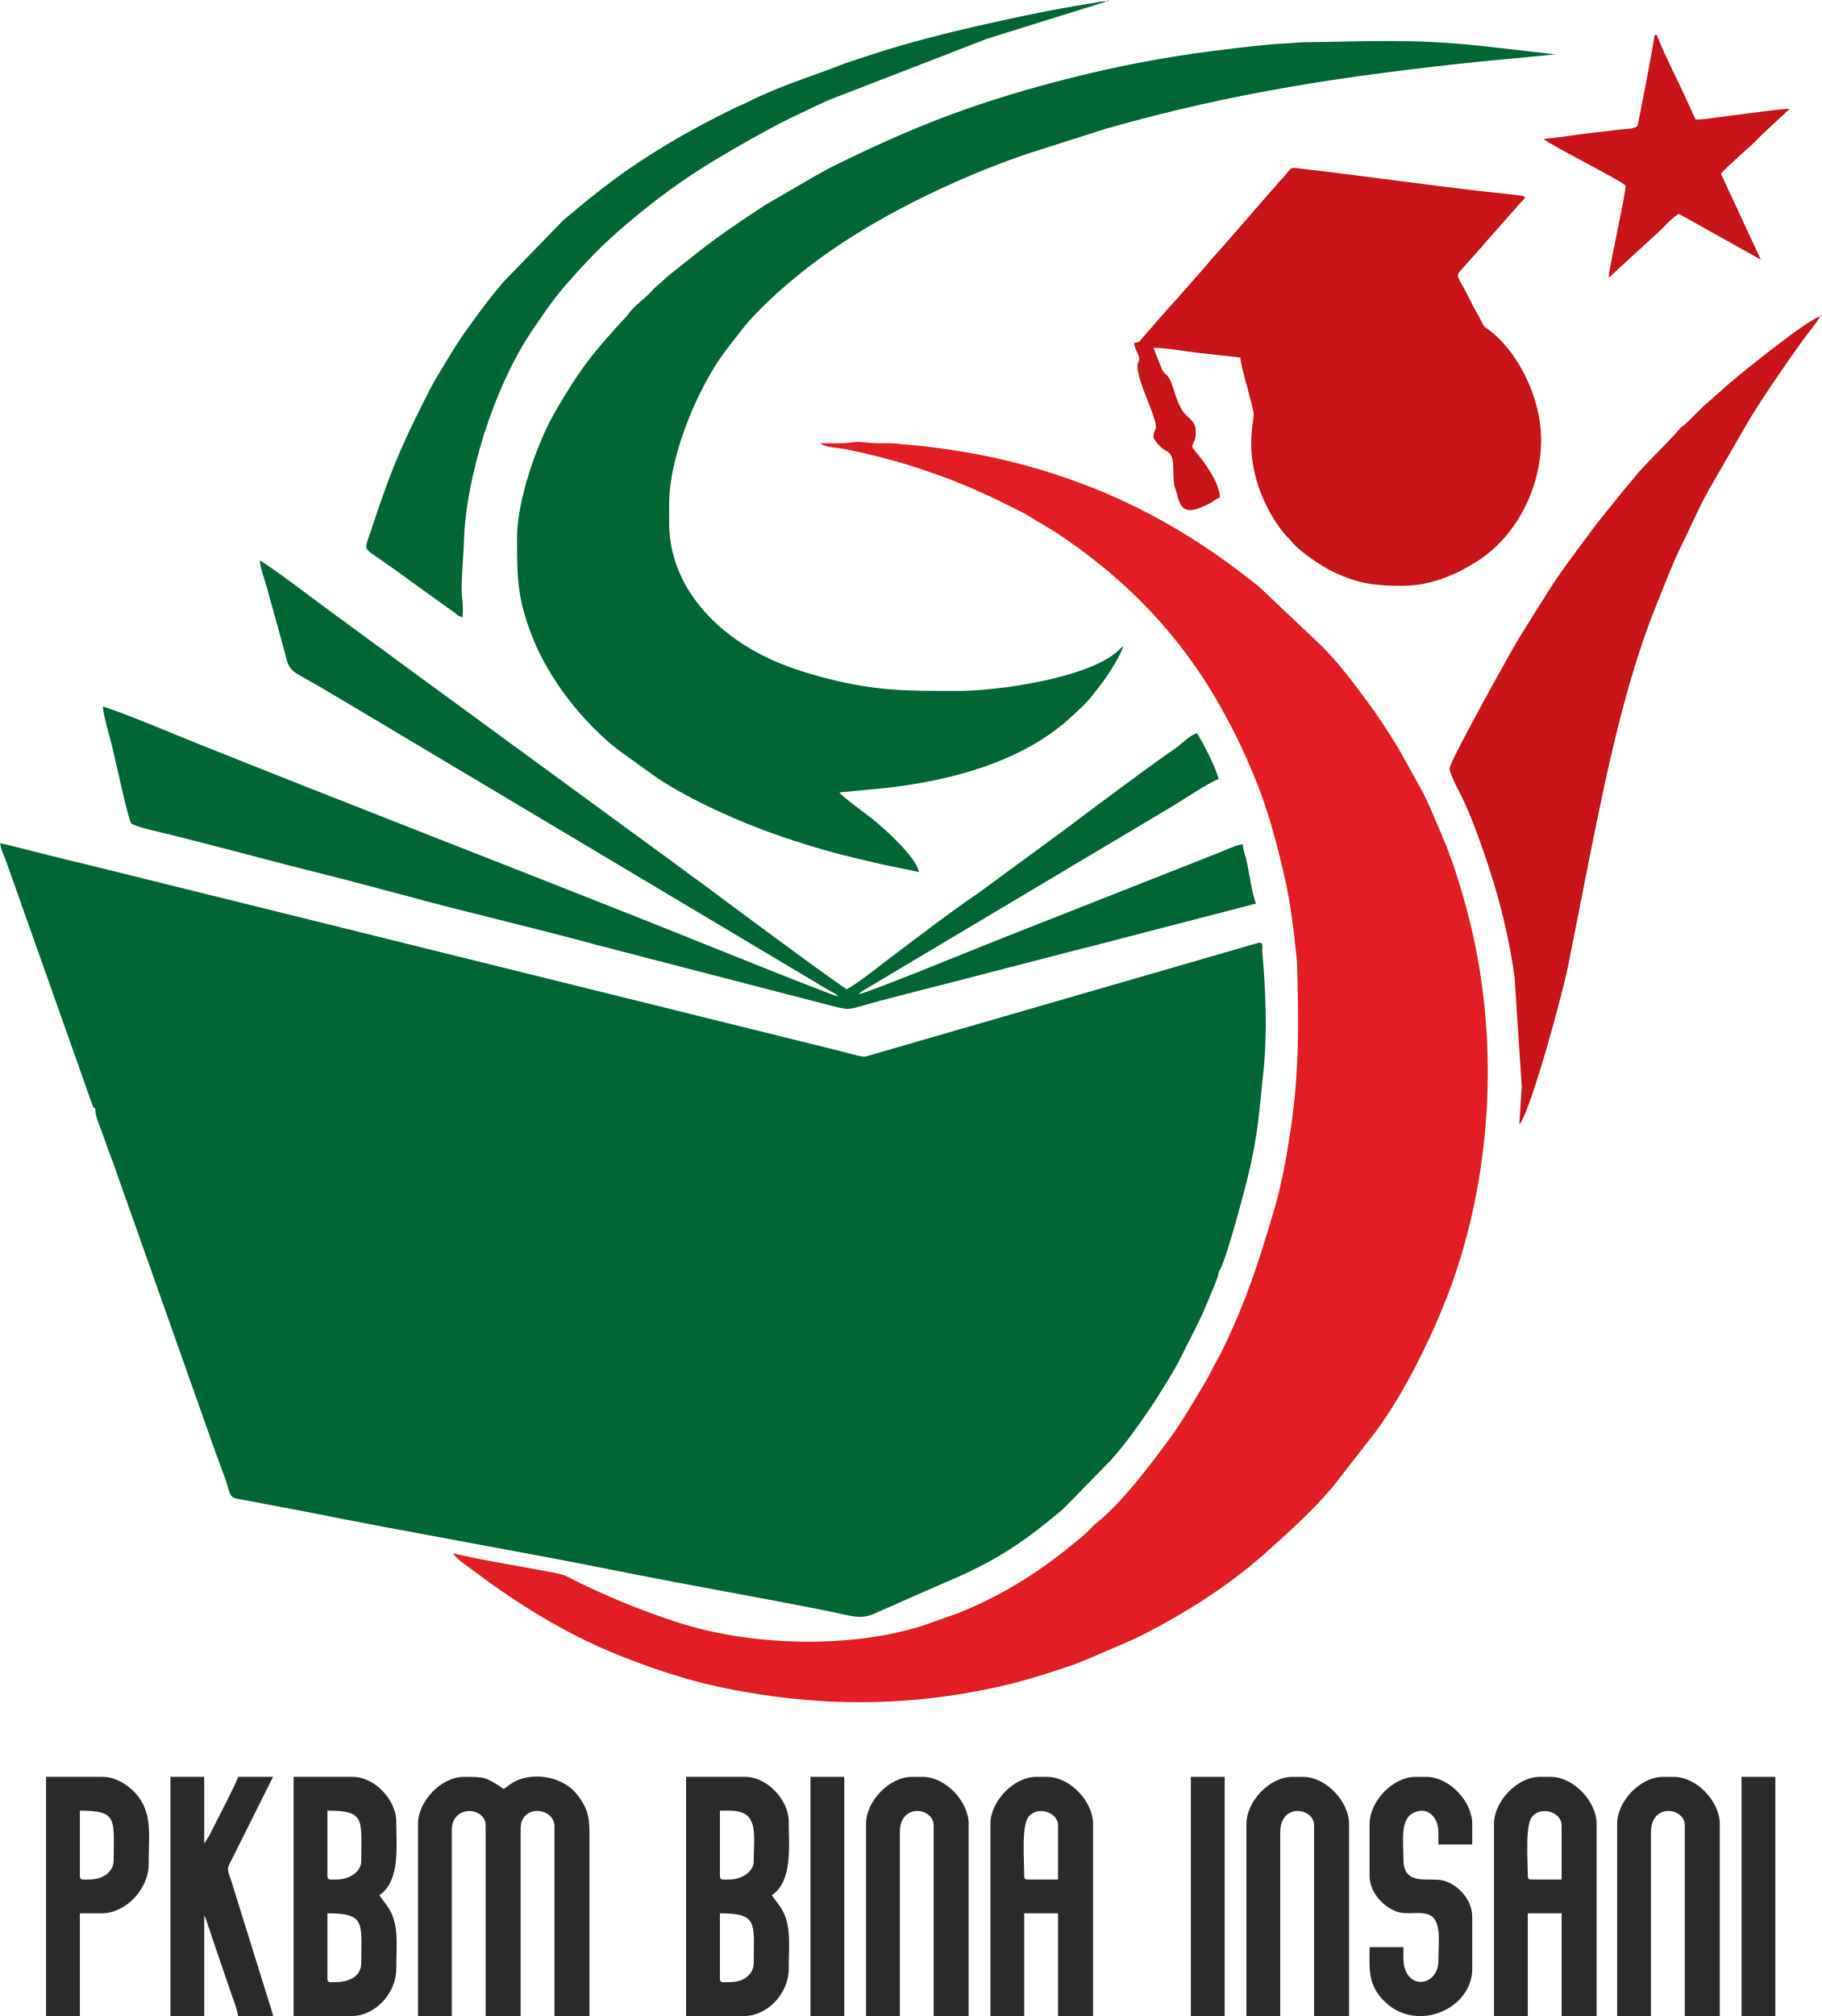
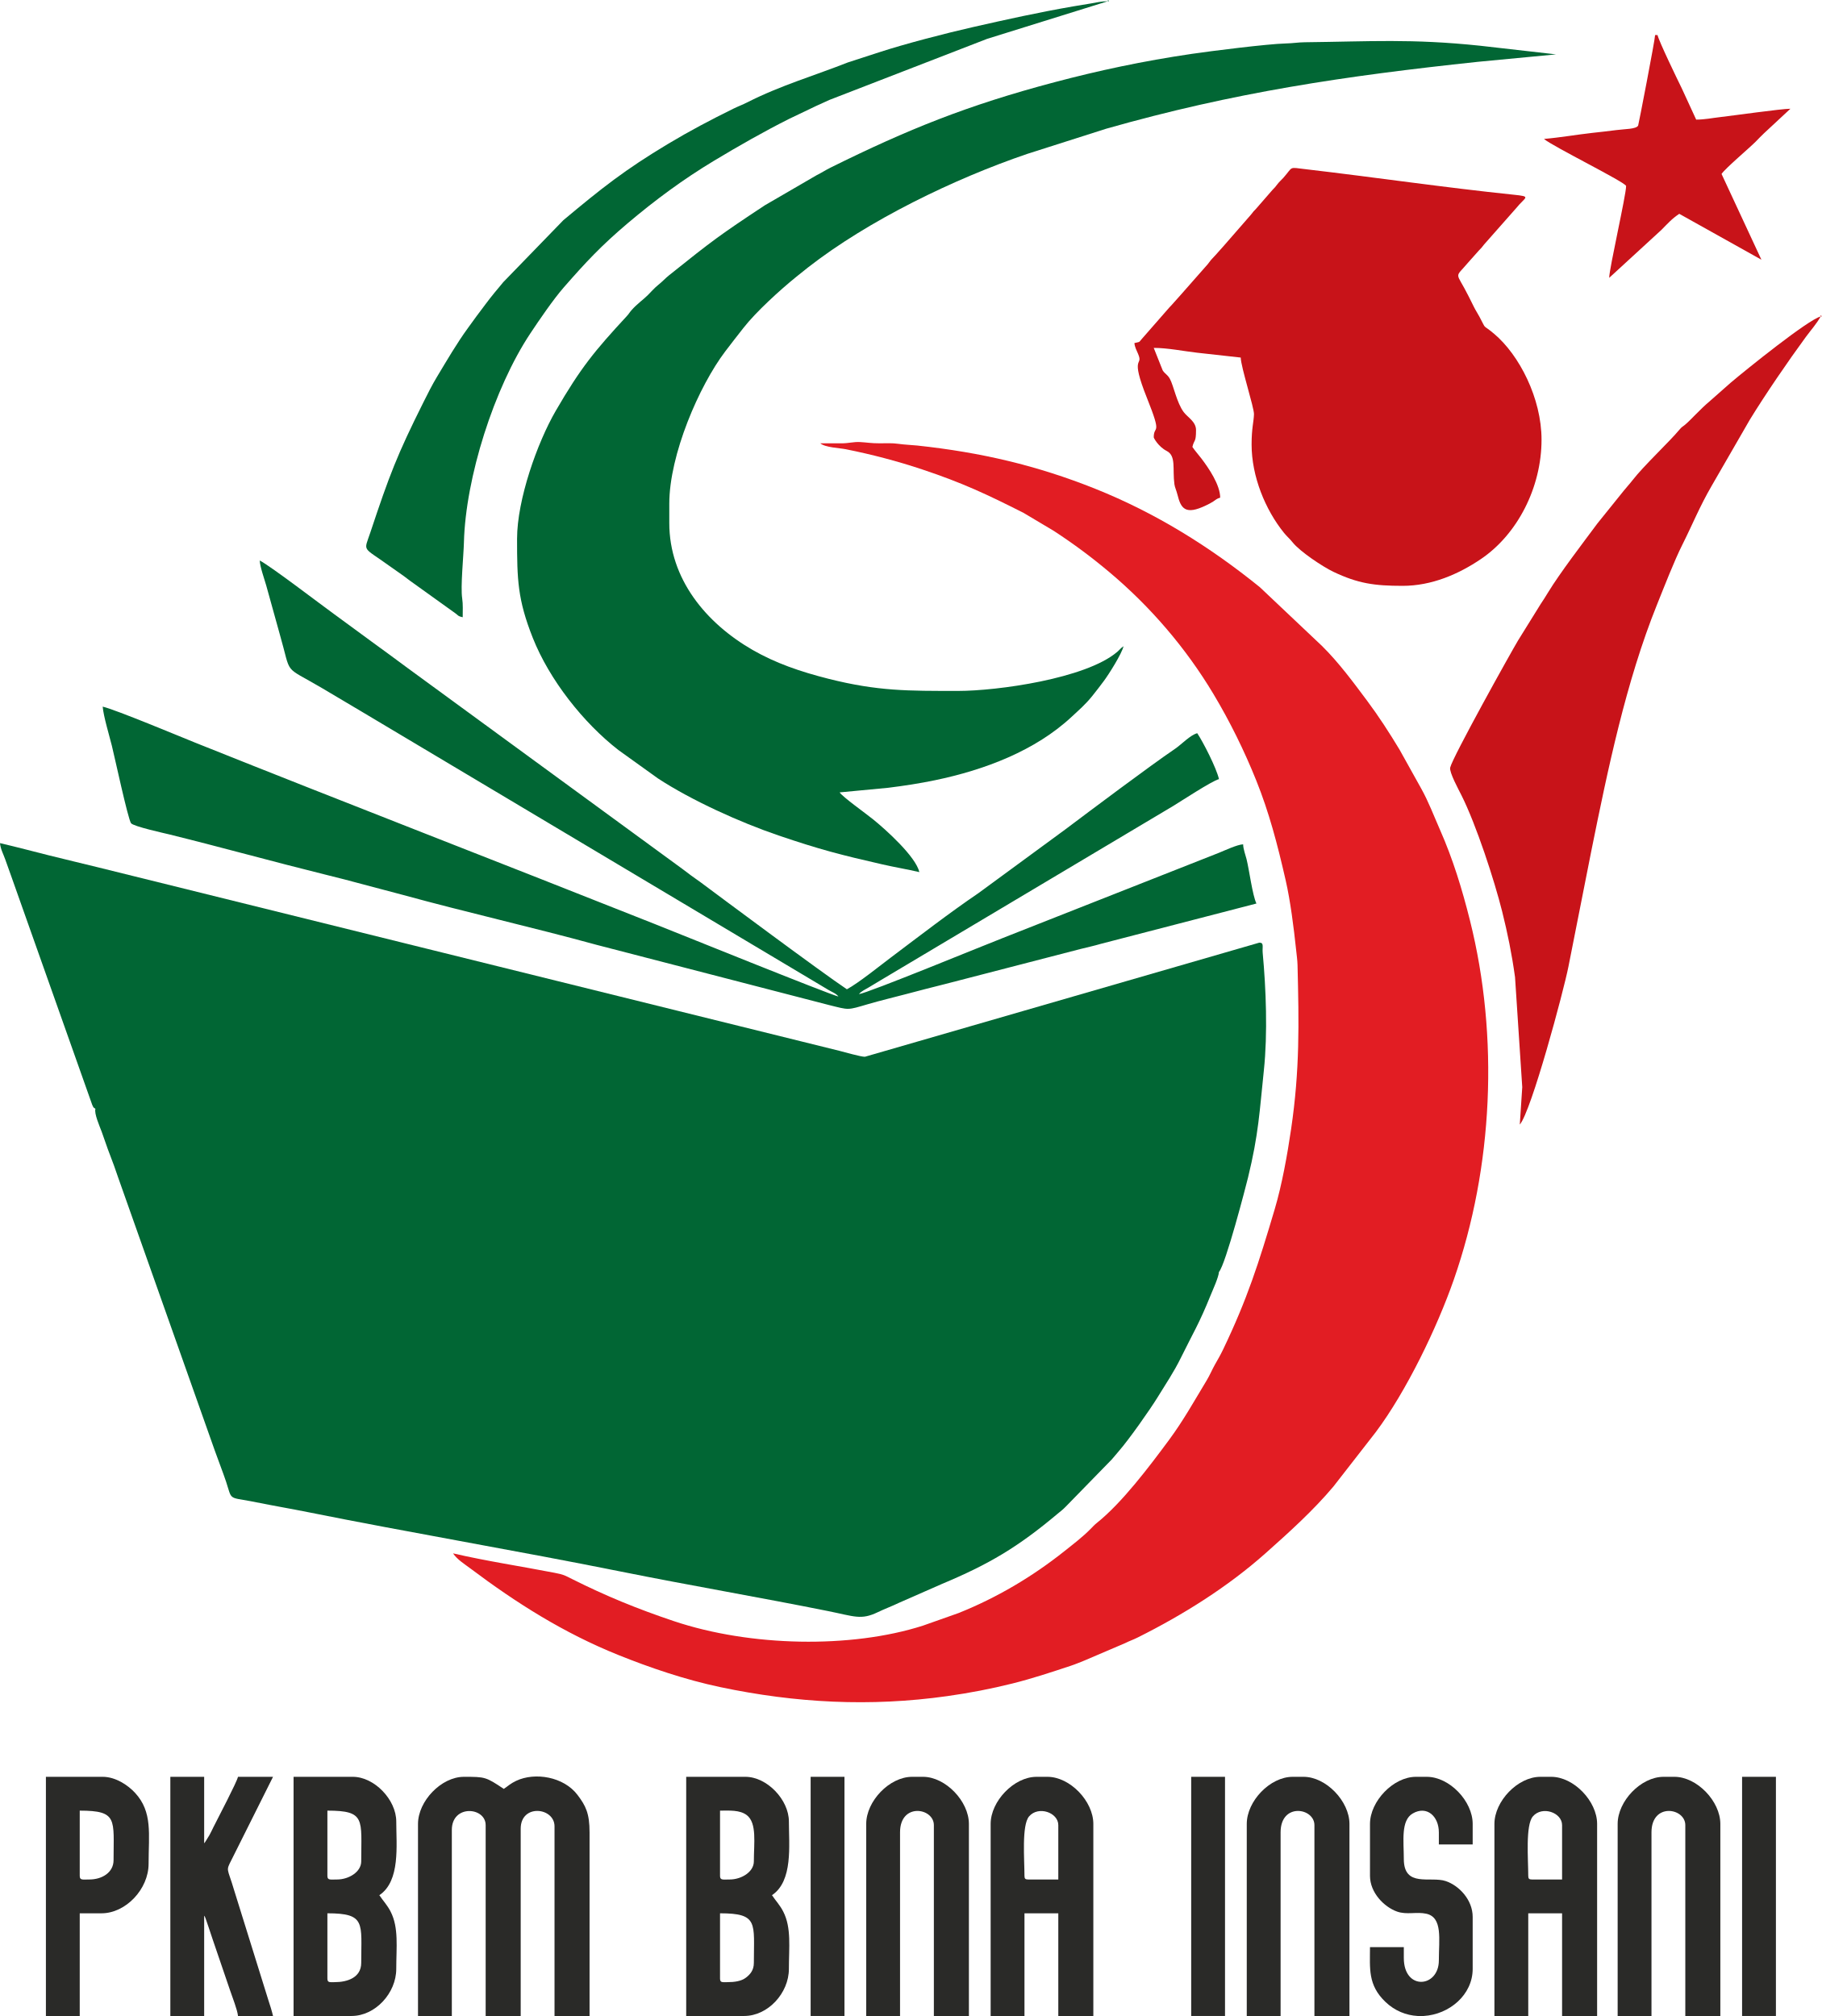
- <svg xmlns="http://www.w3.org/2000/svg" xml:space="preserve" width="2.956in" height="3.271in" version="1.1" style="shape-rendering:geometricPrecision; text-rendering:geometricPrecision; image-rendering:optimizeQuality; fill-rule:evenodd; clip-rule:evenodd" viewBox="0 0 1752.5 1939.6">
+ <svg xmlns="http://www.w3.org/2000/svg" xml:space="preserve" width="13.325in" height="14.748in" version="1.1" style="shape-rendering:geometricPrecision; text-rendering:geometricPrecision; image-rendering:optimizeQuality; fill-rule:evenodd; clip-rule:evenodd" viewBox="0 0 13319.55 14741.6">
  <defs>
    <style type="text/css">
   
    .fil5 {fill:#016535}
    .fil1 {fill:#016634}
    .fil3 {fill:#2A2A28}
    .fil4 {fill:#C5131A}
    .fil2 {fill:#C81319}
    .fil0 {fill:#E21D23}
   
  </style>
  </defs>
  <g id="Layer_x0020_1">
-     <path class="fil0" d="M789.09 426.5c4.67,4.06 18.65,4.51 24.52,5.69 25.12,5.02 49.74,11.5 73.53,19.44 38.8,12.94 62.69,24.19 97.59,41.87l29.13 17.36c19.23,12.59 36.01,25.07 53.34,39.63 39.44,33.14 73.61,72.99 100.09,117.23 15.84,26.45 29.61,54.4 41.17,83.18 12.35,30.74 20.25,60.78 28.3,96.05 4.54,19.85 7.75,45.23 10.02,66.68 0.56,5.33 1.28,10.32 1.39,14.88 1.37,56.46 2.22,100.57 -6.18,157.74 -3.63,24.71 -8.77,53.51 -15.8,77.18 -15.4,51.9 -26.33,86.34 -49.71,135.07 -2.71,5.64 -4.83,9.13 -7.75,14.33 -3.05,5.45 -4.81,10 -7.99,15.26 -11.7,19.36 -22.46,38.7 -35.98,56.99 -19.06,25.78 -45.4,60.79 -69.72,80.19 -2.37,1.89 -3.75,3.48 -5.93,5.69 -7.72,7.84 -16.5,14.49 -25.12,21.36 -30.83,24.56 -65.1,44.89 -101.93,59.61l-34.34 12.14c-69.25,22.15 -166.09,20.25 -239.41,-4.35 -35.32,-11.85 -65.59,-24.27 -97.85,-40.45 -7.49,-3.75 -8,-4.33 -17.14,-6.1 -31.8,-6.19 -65.91,-11.32 -97.53,-18.69 4.01,5.99 10.95,10.22 16.78,14.6 44.32,33.32 89.8,62.08 142.26,83.2 29.78,11.99 63.88,23.7 98.09,30.91 72.36,15.26 144.28,19.12 218.4,8.63 22.01,-3.11 42.15,-7.04 62.32,-12.06 19.4,-4.82 38.01,-11.04 56.17,-17.04 5.12,-1.7 8.46,-3.2 13.44,-5.15l39.07 -16.71c4.39,-2.2 7.64,-3.2 12.04,-5.4 43.77,-21.87 86.73,-48.74 123.26,-81.28 22.5,-20.04 45.6,-40.85 65.03,-63.96l40.69 -52.28c29.61,-39.48 59.12,-100.88 75.15,-146.83 37.79,-108.33 43.57,-233.43 15.59,-345.36 -7.62,-30.49 -16.52,-59.44 -28.85,-87.36 -5.75,-13.03 -11.13,-27.37 -18.19,-39.92l-20.78 -37.32c-9.74,-16.17 -20,-32.02 -31.04,-46.82 -13.57,-18.18 -27.39,-36.94 -43.55,-52.91l-59.73 -56.49c-48.34,-39.14 -100.54,-71.6 -158.55,-94.79 -55.84,-22.33 -109.79,-34.97 -171.13,-41.54 -4.66,-0.5 -12.67,-0.82 -18.12,-1.64 -5.72,-0.86 -12.12,-0.5 -18.1,-0.49 -8.03,0.02 -12.38,-0.88 -18.63,-1.21 -6.69,-0.35 -10.66,1.27 -18.54,1.22 -6.59,-0.04 -13.18,-0.02 -19.77,-0.02z" />
-     <path class="fil1" d="M1172.6 1223.73c6.5,-7.47 26,-82.82 27.91,-90.63 10.29,-42.15 11.08,-63.64 15.27,-103.27 3.77,-35.55 2.07,-78.7 -1.13,-113.12 -0.53,-5.66 1.51,-9.82 -3.21,-9.79l-379.42 109.8c-3.51,0.16 -19.9,-4.56 -24.32,-5.66l-712.62 -176.41c-16.05,-4.01 -32.03,-7.68 -47.65,-11.62 -16.05,-4.05 -31.58,-8.17 -47.41,-11.86 0.48,5.72 3.27,10.58 5.1,15.82 2.15,6.14 3.75,10.38 5.81,16.27l77.79 219.68c1.52,3.08 0.56,2.02 3.11,3.9 -1.44,4.31 4.18,17.1 5.98,21.91 2.57,6.86 5.18,15.25 7.97,22.25 2.63,6.58 5.3,14.27 7.71,21.34l93.25 263.53c2.64,7.31 5.53,15.2 8.12,22.1 8.6,22.94 3.51,22.52 19.08,25.08 4.98,0.82 8.88,1.57 12.76,2.35 16.89,3.4 33.35,6.2 49.78,9.49 98.48,19.77 201.82,37.23 300.81,57.13 65.82,13.23 134.55,25 199.11,37.97 25.84,5.2 31.83,8.91 48.13,1.06 6.91,-3.32 13.59,-5.73 20.14,-8.91l41.17 -18.1c45.55,-19.07 73.2,-35.43 111.43,-67.54 3.53,-2.97 4.75,-3.66 8.06,-7.05l44.18 -45.31c2.69,-3.02 4.27,-5.13 6.93,-8.18 9.69,-11.08 29.97,-39.89 37.42,-52.06 7.61,-12.43 15.42,-23.94 21.98,-37.29 11.93,-24.3 17.67,-32.89 28.84,-60.64 1.96,-4.86 7.5,-16.8 7.96,-22.26z" />
-     <path class="fil1" d="M497.4 518.31c0,39.11 0.47,58.41 15.09,95.31 16.01,40.42 48.73,81.9 82.52,108.07l37.88 27.2c32.39,21.21 79.08,42.32 115.95,54.88 39.64,13.49 60.09,18.76 99.97,27.86 12.11,2.76 23.88,4.7 35.57,7.43 -3.47,-14.88 -31.92,-40.57 -44.53,-50.77 -7.5,-6.07 -29.15,-21.41 -32.18,-25.93l46.7 -4.43c15.94,-1.98 30.32,-4.23 45.02,-7.27 47.66,-9.88 96.59,-28.39 131.69,-61.23 6.8,-6.36 12.91,-11.49 19.65,-19.86 3.99,-4.95 7.23,-9.24 11.13,-14.44 4.57,-6.11 17.21,-26.05 18.91,-33.38 -2.91,1.95 -3.45,3.19 -6.14,5.48 -30.17,25.74 -115.41,37.52 -153.07,37.52 -47.99,0 -77.06,0.28 -124.35,-11.62 -27.61,-6.95 -51.42,-15.25 -73.27,-27.83 -44.79,-25.79 -80.13,-68.3 -80.13,-122.08l0 -18.59c0,-47.15 28.77,-113.36 53.62,-146.26 6.07,-8.04 11.46,-14.87 17.75,-22.92 12.01,-15.36 35.03,-36.34 50.81,-49.13l10.97 -8.79c58.44,-45.62 141.04,-85.59 211.26,-109.49l75.77 -24.17c123.08,-35.03 229.31,-50.73 357.48,-64.38l75.34 -7.17 -73.03 -8.32c-66.08,-6.93 -105.81,-4.05 -168.74,-3.35 -6.55,0.07 -10.82,0.99 -18.58,1.18 -17.04,0.42 -71.65,7.3 -89.96,9.99 -47.16,6.93 -89.78,16.08 -131.97,27.24 -83.99,22.23 -141.38,45.46 -215.4,82.11 -5.33,2.64 -8.58,4.93 -13.55,7.37l-49.98 29.05c-43.38,28.69 -50.34,33.88 -91.98,67.23 -3.87,3.1 -6.18,5.88 -10.46,9.3 -3.49,2.79 -6.67,6.45 -9.98,9.78 -4.42,4.44 -10.34,8.44 -15.7,14.52 -2.18,2.48 -2.32,3.31 -4.64,5.82 -30.75,33.25 -44.12,49.41 -68.24,90.97 -17.77,30.62 -37.24,85.49 -37.24,123.13z" />
-     <path class="fil2" d="M1091.25 330.05c0.33,3.93 2.2,7.25 3.57,10.49 5.38,12.74 -8.58,-0.36 8.55,42.47 15.06,37.64 6.48,25.23 6.48,37.69 0,0.82 4.51,9.07 12.43,13.14 9.36,4.8 5.45,17.21 7.46,32.05 0.41,3.04 1.85,5.71 2.89,9.89 3.32,13.34 7.43,20.18 27.6,10.41 2.74,-1.33 4.42,-2.16 6.79,-3.68 2.79,-1.79 3.47,-2.84 6.75,-3.71 0,-12.31 -11.07,-28.46 -18.08,-37.7 -3.1,-4.08 -5.99,-7.15 -8.65,-11.11 1.77,-7.6 3.49,-3.83 3.49,-16.27 0,-8.07 -8.1,-12.24 -11.83,-17.23 -6.73,-8.98 -9.82,-25.74 -13.31,-32.01 -2.4,-4.31 -4.6,-4.54 -6.94,-8.17l-8.6 -21.62c13.55,0 28.75,3.18 41.84,4.65l41.84 4.65c0.21,9.24 12.94,48.27 12.75,54.54 -0.24,7.59 -2.29,13.19 -2.29,29.13 0,30.63 13.18,62.74 31.2,85.02 2.82,3.48 5.43,5.53 8.3,9.14 6.95,8.76 28.93,23.41 39.13,28.27 23.77,11.33 39.62,13.54 66.65,13.54 28.04,0 53.86,-11.26 75.33,-25.78 35.21,-23.81 58.32,-69 58.32,-114.84 0,-39.85 -21.44,-81.56 -45.67,-101.93 -12.21,-10.27 -6.64,-2.51 -13.98,-16.23 -2.02,-3.77 -3.56,-5.89 -5.44,-9.67 -1.71,-3.45 -3.14,-6.31 -5.03,-10.08 -12.55,-25.11 -14,-16.45 -0.43,-32.58l10.4 -11.68c2.55,-2.56 2.58,-2.67 4.86,-5.61l31.06 -35.18c8.65,-10.8 15.18,-10.91 -2.7,-12.76 -66.12,-6.84 -134.11,-16.85 -199.79,-24.51 -17.16,-2 -11.72,-2.92 -21.7,8.32 -2.2,2.47 -3.41,3.19 -5.6,6.02 -2.28,2.94 -2.31,3.04 -4.86,5.6l-15.68 18.03c-2.55,2.56 -2.58,2.67 -4.85,5.6l-26.52 30.42c-3.94,4.22 -6.49,7.5 -10.48,11.6 -2.52,2.59 -2.52,3.19 -4.69,5.77l-26.67 30.28c-3.94,4.21 -6.49,7.5 -10.48,11.6l-26.02 29.75c-3.51,3.85 -1.13,2.8 -7.37,4.25z" />
-     <path class="fil1" d="M807.69 958.76l0.35 0.35c-0.02,-0.02 -0.46,-0.23 -0.35,-0.35zm16.27 -1.16l-2.27 1.34 2.27 -1.34zm2.32 -1.16l-2.32 1.16 2.32 -1.16zm0 0c1.88,-2.57 6.34,-4.63 9.66,-6.6 4.07,-2.42 6.82,-4.12 10.89,-6.55l281.82 -167.92c6.83,-4.12 36.86,-23.89 43.94,-25.78 -2.54,-10.91 -15.24,-35.68 -20.92,-44.16 -6.79,1.81 -15.08,10.74 -21.15,14.88 -25.19,17.14 -82.96,60.55 -105.19,77.27l-83.78 61.48c-28.88,19.65 -56.46,41.03 -84.4,62.03 -10.08,7.58 -31.63,24.96 -42.5,30.71 -25.49,-17.07 -121.33,-88.48 -140.94,-103.11 -3.22,-2.4 -5.69,-3.94 -8.81,-6.29 -3.09,-2.33 -5.42,-4.11 -8.62,-6.49l-264.48 -193.4c-11.69,-8.78 -23.06,-16.92 -34.85,-25.58l-35.54 -26.06c-11.85,-8.52 -60.44,-45.74 -71.56,-51.62 0.13,5.66 4.5,18.03 6.22,23.99l13.13 47.3c11.7,40.51 2.22,28.96 40.41,51.4 13.51,7.94 25.32,14.99 38.65,22.94l439 261.77c3.7,2.23 5.75,3.43 9.45,5.66 3.56,2.15 7.62,3.49 9.8,6.47 -9.05,-2.11 -158.02,-62.34 -176.63,-69.74 -147.13,-58.47 -294.71,-115.49 -441.62,-174.31 -13.43,-5.37 -76.79,-31.9 -89.48,-34.86 0.78,9.35 6.38,27.87 8.83,37.66 2.48,9.9 15.52,70.6 18.45,74.52 2.34,3.14 33.19,9.87 36.87,10.78 50.48,12.49 99.5,26.14 149.69,38.58 12.08,2.99 24.51,6.13 36.95,9.54 11.78,3.23 25.89,6.75 37.67,9.98 62.12,17.04 124.56,31.1 186.63,48.13l223.37 57.86c20.04,4.96 17.44,5.14 37.6,-0.75 12.25,-3.58 24.81,-6.55 36.77,-9.72 12.71,-3.37 24.87,-6.51 37.89,-9.75l130.16 -33.7c6.95,-1.73 12.72,-2.96 19.47,-4.93l149.5 -38.76c-3.87,-8.06 -6.84,-31.97 -9.53,-42.77 -1.01,-4.04 -3.15,-9.42 -3.26,-14.18 -5.46,0.12 -18.22,6.13 -23.24,8.13l-207.53 81.84c-13.76,5.23 -131.01,53.48 -138.78,54.13z" />
-     <path class="fil2" d="M1751.34 304.48c-12.24,3.27 -70.94,50.53 -86.34,63.57l-19.75 17.44c-10.12,8.46 -18.75,18.55 -24.42,23.23 -2.35,1.94 -2.94,1.87 -4.98,4.32 -10.45,12.5 -34.55,34.93 -45.31,48.82 -3.14,4.05 -5.32,6.24 -8.46,10.13l-25.4 31.55c-13.85,18.67 -35.99,47.53 -47.49,66.4 -2.73,4.49 -4.44,7.2 -7.23,11.36l-21.81 35.14c-6.3,10.47 -62.92,112.07 -65.15,122.06 -1.01,4.51 8.26,21.47 10.81,26.56 14.32,28.61 31.62,81.59 39.19,111.89 5.19,20.77 9.27,40.67 12.38,63.16l6.94 105.86 -2.36 35.99c11.13,-12.8 42.17,-128.52 46.79,-151.94l22.07 -111.58c15.79,-78.1 33.29,-162.64 63.13,-236.7 6.88,-17.08 16.55,-42.11 24.53,-57.98 9.55,-18.98 16.32,-36.14 28.21,-56.62l36.57 -63.37c14.61,-23.85 37.09,-56.74 53.95,-79.7 4.5,-6.13 10.71,-13.11 14.12,-19.58z" />
-     <path class="fil1" d="M1065.68 1.16c-6.21,0 -11.28,1.3 -16.43,2.16 -6.15,1.02 -10.63,1.71 -16.95,2.8 -33.91,5.9 -62.79,12.3 -96.31,19.9 -26.27,5.95 -65.31,16.08 -90.68,24.37l-29.82 9.69c-30.99,12.27 -64.66,22.11 -96.51,38.3 -4.85,2.46 -9.06,3.97 -13.57,6.19 -21.9,10.79 -41.99,21.39 -62.67,33.78 -41.56,24.9 -63.84,42.56 -100.83,73.49l-57.78 59.59c-2.88,3.69 -5.45,6.47 -8.44,10.16 -3.24,4 -5.68,7.09 -8.66,11.09l-8.47 11.29c-3.03,4.2 -5.27,7.25 -8.31,11.44 -10.95,15.04 -20.07,30.84 -29.78,46.92 -4.93,8.16 -8.92,16.22 -13.32,25.03 -25.13,50.26 -32.5,69.61 -50.81,124.67 -6.48,19.48 -8.22,13.26 18.38,32.5 4.27,3.09 7.26,5.18 11.59,8.16 4.33,2.99 7.12,5.47 11.38,8.37l40.6 29.13c3.16,2.38 2.18,2.55 6.82,3.63 0,-5.99 0.38,-12.38 -0.49,-18.1 -1.73,-11.41 1.33,-40.82 1.66,-53.94 1.59,-62.22 29,-148.53 63.9,-201.08 8.48,-12.77 22.02,-32.66 32.29,-44.41 20.98,-24 35.96,-40.07 61.5,-61.68 26.31,-22.25 53.16,-42.11 82.92,-60.03 22.84,-13.76 48.57,-28.44 72.38,-40.34l25.95 -12.41c4.66,-2.24 8.15,-3.56 12.78,-5.81l151.63 -58.72 116.06 -36.17z" />
-     <path class="fil3" d="M402.1 1754.83l0 184.78 32.54 0 0 -178.97c0,-24.79 32.54,-22.18 32.54,-4.65l0 183.62 33.7 0 0 -180.13c0,-24.28 32.54,-20.67 32.54,-2.32l0 182.46 33.7 0 0 -176.64c0,-18.39 -3.68,-25.57 -11.6,-36.05 -13.21,-17.49 -40.84,-22.09 -58.94,-13.57 -5.58,2.63 -7.62,4.86 -11.98,7.78 -17.31,-11.59 -17.96,-11.62 -38.35,-11.62 -21.81,0 -44.16,23.42 -44.16,45.32z" />
-     <path class="fil2" d="M1485.21 133.64c8.13,7.07 79.02,41.97 79.02,45.32 0,8.78 -16.27,79.54 -16.27,88.32l50.28 -46.18c6.2,-6.23 9.83,-10.53 17.12,-15.42l79.03 44.16 -38.35 -82.51c3.67,-5.49 26.88,-25.06 32.84,-31.08 2.89,-2.92 5.14,-5.41 8.11,-8.15l25.29 -23.52c-8.53,0 -54.97,6.6 -67.5,8.04 -7.82,0.89 -15.02,2.42 -23.15,2.42l-13.93 -30.23c-4.44,-9.01 -21.83,-44.99 -23.26,-51.12l-2.32 0c0,4.15 -15.97,86.52 -16.31,87.12 -2.02,3.5 -12.48,3.18 -21.23,4.34 -8.1,1.07 -15.22,1.82 -22.89,2.68 -15.19,1.7 -31.44,4.56 -46.48,5.81z" />
-     <path class="fil3" d="M321.91 1907.07c-4.71,0 -6.97,0.64 -6.97,-3.49l0 -62.75c37.19,0 32.54,9.34 32.54,47.65 0,14.19 -13.23,18.59 -25.56,18.59zm16.36 32.54l-55.87 0 0 -230.1 56.95 0c20.81,0 41.84,22.1 41.84,43 0,22.88 4.1,57.25 -16.27,70.89 3.69,5.51 7.58,9.4 10.88,15.85 7.93,15.53 5.4,34.22 5.4,55.04 0,23.31 -20.14,45.26 -42.91,45.32zm-14.04 -131.32c-6.58,0 -9.3,0.91 -9.3,-3.49l0 -62.76c37.01,0 32.54,8.31 32.54,48.81 0,10.2 -12,17.43 -23.24,17.43z" />
-     <path class="fil3" d="M699.61 1907.07c-4.71,0 -6.97,0.64 -6.97,-3.49l0 -62.75c37.19,0 32.54,9.34 32.54,47.65 0,7.06 -3.44,11.09 -7.73,14.34 -4.37,3.31 -10.79,4.25 -17.83,4.25zm16.36 32.54l-55.87 0 0 -230.1 56.94 0c20.81,0 41.84,22.1 41.84,43 0,22.88 4.1,57.25 -16.27,70.89 3.69,5.51 7.58,9.4 10.87,15.85 7.93,15.53 5.4,34.22 5.4,55.04 0,23.31 -20.14,45.26 -42.91,45.32zm-14.04 -131.32c-6.58,0 -9.3,0.91 -9.3,-3.49l0 -62.76c8.7,0 19.05,-0.88 25.81,4.4 9.83,7.68 6.73,26.92 6.73,44.41 0,10.2 -12,17.43 -23.24,17.43z" />
-     <path class="fil3" d="M985.49 1804.8c0,-15.74 -2.79,-48.73 4.41,-57.18 8.9,-10.46 28.13,-3.81 28.13,8.38l0 52.29 -29.05 0c-2.68,0 -3.49,-0.81 -3.49,-3.49zm66.24 134.81l-33.7 0 0 -98.78 -32.54 0 0 98.78 -32.54 0 0 -184.78c0,-21.8 22.37,-45.32 44.16,-45.32l10.46 0c21.79,0 44.16,23.53 44.16,45.32l0 184.78z" />
-     <path class="fil3" d="M1470.11 1804.8c0,-15.74 -2.79,-48.73 4.41,-57.18 8.9,-10.46 28.13,-3.81 28.13,8.38l0 52.29 -29.05 0c-2.68,0 -3.49,-0.81 -3.49,-3.49zm66.24 134.81l-33.7 0 0 -98.78 -32.54 0 0 98.78 -32.54 0 0 -184.78c0,-21.8 22.37,-45.32 44.16,-45.32l10.46 0c21.79,0 44.16,23.53 44.16,45.32l0 184.78z" />
-     <path class="fil3" d="M833.25 1754.83l0 184.78 32.54 0 0 -176.64c0,-28.97 32.54,-23.69 32.54,-6.97l0 183.62 33.7 0 0 -184.78c0,-21.79 -22.46,-45.32 -44.16,-45.32l-10.46 0c-21.81,0 -44.16,23.42 -44.16,45.32z" />
-     <path class="fil3" d="M1199.33 1754.83l0 184.78 32.54 0 0 -176.64c0,-28.97 32.54,-23.69 32.54,-6.97l0 183.62 33.7 0 0 -184.78c0,-21.79 -22.47,-45.32 -44.16,-45.32l-10.46 0c-21.81,0 -44.16,23.42 -44.16,45.32z" />
-     <path class="fil3" d="M1556.1 1754.83l0 184.78 32.54 0 0 -176.64c0,-28.97 32.54,-23.69 32.54,-6.97l0 183.62 33.7 0 0 -184.78c0,-21.79 -22.46,-45.32 -44.16,-45.32l-10.46 0c-21.81,0 -44.16,23.42 -44.16,45.32z" />
-     <path class="fil3" d="M196.4 1939.6l0 -96.46c0.84,1.21 0.07,-0.35 1.24,2.25l2.97 8.65c1.54,4.64 2.61,7.79 4.07,12.2l16.56 48.52c2.06,6.17 7.22,19.17 7.7,24.84l33.7 0c-1.1,-4.7 -3.05,-10.99 -4.5,-15.26l-33.11 -106.35c-6.26,-21.25 -8.03,-17.42 -2.3,-28.7l39.91 -79.8 -33.7 0c-1.28,5.49 -18.82,38.78 -23.63,48.42 -1.46,2.93 -2.32,4.9 -3.89,7.74l-3.55 5.75c-1.58,2.3 -0.32,0.68 -1.48,2.01l0 -63.92 -32.54 0 0 230.1 32.54 0z" />
-     <path class="fil3" d="M1317.86 1754.83l0 49.97c0,16.19 13.65,29.98 26.06,34.37 9.34,3.3 18.8,-0.01 28.14,2.07 15.92,3.55 12.04,24.55 12.04,44.91 0,26.33 -33.7,29.41 -33.7,-2.32l0 -10.46 -32.54 0c0,20.59 -2.19,36.34 14.78,52.63 9.12,8.76 20.05,12.97 30.96,13.61l6.02 0c24.41,-1.46 47.02,-20.19 47.02,-45.32l0 -49.97c0,-16.51 -13.12,-30.18 -25.93,-34.5 -14.66,-4.93 -40.31,6.68 -40.31,-21.29 0,-17.12 -3.04,-37.01 8.55,-43.74 13.61,-7.92 25.15,2.71 25.15,18.18l0 11.62 32.54 0 0 -19.75c0,-22.02 -22.4,-45.32 -44.16,-45.32l-10.46 0c-21.69,0 -44.16,23.53 -44.16,45.32z" />
-     <path class="fil3" d="M86 1808.28c-6.58,0 -9.3,0.91 -9.3,-3.49l0 -62.76c36.81,0 32.54,8.27 32.54,47.65 0,11.87 -11.06,18.59 -23.24,18.59zm-9.3 131.32l-32.54 0 0 -230.1 54.62 0c12.79,0 24.72,8.46 31.1,15.38 17.09,18.52 13.06,39.65 13.06,68.29 0,24.27 -21.87,47.65 -45.32,47.65l-20.92 0 0 98.78z" />
-     <polygon class="fil3" points="1708.34,1939.6 1708.34,1709.5 1675.8,1709.5 1675.8,1939.6 " />
-     <polygon class="fil3" points="812.34,1939.6 812.34,1709.5 779.8,1709.5 779.8,1939.6 " />
-     <polygon class="fil3" points="1178.41,1939.6 1178.41,1709.5 1145.87,1709.5 1145.87,1939.6 " />
-     <polygon class="fil4" points="1751.34,304.48 1752.5,304.48 1751.53,303.12 " />
-     <polygon class="fil5" points="1065.68,1.16 1066.84,1.16 1066.01,0 1065.85,0 " />
+     <g id="_844269648">
+       <path class="fil0" d="M5997.33 3241.56c35.51,30.87 141.73,34.31 186.4,43.24 190.89,38.18 378.05,87.43 558.86,147.74 294.92,98.38 476.49,183.86 741.69,318.23l221.38 131.92c146.17,95.67 273.67,190.54 405.38,301.22 299.74,251.86 559.44,554.78 760.7,891 120.36,201.05 225.01,413.45 312.88,632.2 93.86,233.64 153.87,461.93 215.1,729.98 34.45,150.87 58.9,343.76 76.14,506.82 4.29,40.54 9.71,78.42 10.56,113.09 10.44,429.13 16.9,764.37 -46.96,1198.91 -27.59,187.8 -66.65,406.68 -120.04,586.57 -117.08,394.47 -200.09,656.24 -377.8,1026.58 -20.57,42.89 -36.73,69.37 -58.88,108.93 -23.19,41.44 -36.56,76.04 -60.69,115.97 -88.92,147.15 -170.68,294.16 -273.46,433.14 -144.86,195.91 -345.09,462.02 -529.92,609.48 -17.98,14.34 -28.47,26.45 -45.05,43.27 -58.71,59.59 -125.39,110.11 -190.96,162.34 -234.31,186.69 -494.76,341.16 -774.65,453.08l-261.02 92.28c-526.31,168.32 -1262.35,153.88 -1819.59,-33.05 -268.47,-90.05 -498.46,-184.43 -743.7,-307.39 -56.9,-28.52 -60.82,-32.88 -130.26,-46.39 -241.66,-47.03 -500.95,-86.06 -741.23,-142.03 30.5,45.56 83.22,77.66 127.53,110.96 336.85,253.22 682.52,471.84 1081.19,632.34 226.35,91.12 485.52,180.11 745.49,234.93 549.95,115.97 1096.6,145.31 1659.9,65.59 167.29,-23.68 320.32,-53.53 473.65,-91.63 147.44,-36.64 288.89,-83.89 426.89,-129.56 38.94,-12.88 64.28,-24.36 102.17,-39.15l296.94 -127.01c33.39,-16.73 58.07,-24.31 91.48,-41.01 332.68,-166.19 659.16,-370.47 936.82,-617.72 171.03,-152.29 346.59,-310.51 494.29,-486.13l309.27 -397.33c225.02,-300.03 449.35,-766.7 571.18,-1115.93 287.23,-823.34 331.16,-1774.13 118.46,-2624.83 -57.93,-231.7 -125.55,-451.75 -219.27,-663.99 -43.71,-99.01 -84.57,-207.99 -138.26,-303.38l-157.95 -283.68c-74.03,-122.88 -152.02,-243.36 -235.94,-355.84 -103.12,-138.22 -208.15,-280.78 -330.97,-402.14l-453.95 -429.32c-367.38,-297.47 -764.1,-544.15 -1205.04,-720.46 -424.42,-169.69 -834.43,-265.76 -1300.68,-315.69 -35.43,-3.8 -96.28,-6.21 -137.71,-12.45 -43.51,-6.55 -92.1,-3.82 -137.6,-3.71 -61.05,0.15 -94.07,-6.69 -141.57,-9.19 -50.87,-2.67 -81,9.64 -140.94,9.3 -50.09,-0.28 -100.19,-0.11 -150.28,-0.11z" />
+       <path class="fil1" d="M8912.08 9300.72c49.38,-56.81 197.58,-629.46 212.08,-688.84 78.23,-320.36 84.18,-483.71 116.07,-784.85 28.61,-270.21 15.75,-598.18 -8.59,-859.73 -4.01,-43.02 11.48,-74.63 -24.4,-74.43l-2883.73 834.51c-26.69,1.19 -151.29,-34.62 -184.86,-43.02l-5416.16 -1340.78c-121.99,-30.5 -243.43,-58.35 -362.15,-88.31 -121.99,-30.79 -240.05,-62.1 -360.34,-90.12 3.62,43.47 24.83,80.41 38.74,120.24 16.31,46.68 28.5,78.86 44.16,123.65l591.21 1669.61c11.54,23.38 4.28,15.34 23.61,29.67 -10.96,32.74 31.75,129.92 45.48,166.54 19.54,52.12 39.33,115.87 60.56,169.09 19.96,50.05 40.31,108.45 58.61,162.21l708.7 2002.9c20.08,55.54 42.03,115.56 61.67,167.97 65.37,174.38 26.67,171.17 145,190.65 37.87,6.24 67.51,11.94 96.97,17.85 128.38,25.81 253.47,47.08 378.33,72.14 748.51,150.23 1533.87,282.94 2286.22,434.21 500.28,100.59 1022.63,189.97 1513.26,288.59 196.42,39.49 241.87,67.7 365.8,8.1 52.52,-25.26 103.29,-43.54 153.1,-67.7l312.94 -137.54c346.16,-144.95 556.37,-269.24 846.87,-513.35 26.84,-22.55 36.1,-27.8 61.26,-53.56l335.75 -344.37c20.42,-22.93 32.44,-38.98 52.69,-62.14 73.63,-84.23 227.76,-303.2 284.4,-395.69 57.83,-94.43 117.22,-181.97 167.05,-283.42 90.7,-184.66 134.29,-249.98 219.2,-460.9 14.86,-36.91 57.02,-127.67 60.48,-169.17z" />
+       <path class="fil1" d="M3780.35 3939.34c0,297.23 3.61,443.89 114.7,724.38 121.66,307.17 370.38,622.45 627.15,821.4l287.91 206.71c246.18,161.23 601.01,321.69 881.29,417.1 301.27,102.56 456.7,142.55 759.84,211.75 92,21.01 181.52,35.75 270.36,56.45 -26.35,-113.11 -242.61,-308.35 -338.42,-385.86 -57.02,-46.15 -221.54,-162.75 -244.53,-197.09l354.93 -33.7c121.13,-15.01 230.45,-32.11 342.2,-55.27 362.24,-75.07 734.14,-215.76 1000.86,-465.35 51.69,-48.37 98.1,-87.37 149.35,-150.96 30.31,-37.63 54.98,-70.2 84.56,-109.75 34.74,-46.42 130.77,-197.99 143.74,-253.72 -22.1,14.8 -26.26,24.23 -46.67,41.66 -229.32,195.65 -877.15,285.15 -1163.39,285.15 -364.71,0 -585.66,2.13 -945.09,-88.32 -209.84,-52.81 -390.84,-115.92 -556.9,-211.53 -340.4,-195.98 -608.99,-519.1 -608.99,-927.88l0 -141.33c0,-358.33 218.66,-861.56 407.53,-1111.66 46.15,-61.1 87.1,-112.99 134.94,-174.21 91.27,-116.78 266.2,-276.23 386.18,-373.41l83.36 -66.79c444.14,-346.75 1071.98,-650.49 1605.65,-832.16l575.91 -183.68c935.41,-266.27 1742.8,-385.59 2716.92,-489.32l572.62 -54.49 -555.04 -63.24c-502.23,-52.67 -804.22,-30.75 -1282.48,-25.43 -49.8,0.55 -82.24,7.51 -141.2,8.95 -129.47,3.16 -544.58,55.47 -683.7,75.89 -358.42,52.64 -682.35,122.17 -1003.02,207.05 -638.39,168.95 -1074.57,345.54 -1637.08,624.06 -40.53,20.07 -65.23,37.43 -102.94,56.03l-379.87 220.75c-329.73,218.01 -382.6,257.47 -699.09,510.98 -29.45,23.6 -46.94,44.69 -79.48,70.67 -26.57,21.19 -50.69,49.03 -75.84,74.31 -33.59,33.76 -78.62,64.14 -119.3,110.34 -16.59,18.84 -17.67,25.16 -35.29,44.21 -233.73,252.7 -335.35,375.56 -518.64,691.43 -135.05,232.74 -283.03,649.75 -283.03,935.87z" />
+       <path class="fil2" d="M8293.8 2508.46c2.5,29.85 16.74,55.1 27.13,79.7 40.86,96.81 -65.22,-2.72 64.97,322.81 114.44,286.11 49.22,191.77 49.22,286.43 0,6.21 34.3,68.97 94.47,99.84 71.14,36.52 41.4,130.83 56.68,243.63 3.13,23.08 14.09,43.38 21.99,75.16 25.2,101.38 56.49,153.36 209.8,79.14 20.85,-10.1 33.58,-16.38 51.58,-27.93 21.2,-13.59 26.37,-21.57 51.27,-28.22 0,-93.55 -84.15,-216.29 -137.43,-286.53 -23.56,-31.05 -45.56,-54.33 -65.72,-84.44 13.46,-57.73 26.5,-29.11 26.5,-123.65 0,-61.31 -61.52,-93.03 -89.9,-130.92 -51.15,-68.28 -74.61,-195.64 -101.17,-243.29 -18.26,-32.76 -34.94,-34.49 -52.71,-62.12l-65.37 -164.29c102.98,0 218.48,24.2 317.97,35.33l317.97 35.34c1.57,70.22 98.39,366.88 96.88,414.53 -1.81,57.7 -17.39,100.25 -17.39,221.41 0,232.83 100.14,476.87 237.09,646.17 21.38,26.43 41.26,42 63.04,69.45 52.82,66.57 219.89,177.95 297.39,214.9 180.63,86.12 301.11,102.89 506.55,102.89 213.14,0 409.34,-85.55 572.52,-195.92 267.57,-180.98 443.22,-524.41 443.22,-872.83 0,-302.87 -162.94,-619.9 -347.07,-774.67 -92.83,-78.03 -50.47,-19.09 -106.29,-123.35 -15.36,-28.67 -27.08,-44.78 -41.32,-73.5 -12.99,-26.17 -23.87,-47.92 -38.22,-76.61 -95.41,-190.84 -106.38,-125.02 -3.27,-247.65l79.05 -88.77c19.36,-19.48 19.6,-20.25 36.9,-42.6l236.06 -267.39c65.71,-82.1 115.35,-82.89 -20.49,-96.96 -502.54,-52 -1019.28,-128.08 -1518.44,-186.26 -130.46,-15.2 -89.09,-22.19 -164.95,63.22 -16.71,18.81 -25.89,24.22 -42.55,45.77 -17.3,22.35 -17.54,23.13 -36.9,42.59l-119.16 137c-19.36,19.48 -19.6,20.25 -36.89,42.59l-201.56 231.24c-29.97,32.03 -49.37,57.03 -79.67,88.15 -19.17,19.7 -19.17,24.22 -35.63,43.87l-202.67 230.12c-29.97,32.02 -49.37,57.03 -79.67,88.15l-197.79 226.16c-26.7,29.24 -8.6,21.24 -56.04,32.3z" />
+       <path class="fil1" d="M6138.65 7286.89l2.63 2.63c-0.17,-0.17 -3.51,-1.75 -2.63,-2.63zm123.65 -8.83l-17.23 10.16 17.23 -10.16zm17.66 -8.84l-17.66 8.84 17.66 -8.84zm0 0c14.31,-19.53 48.21,-35.19 73.45,-50.2 30.92,-18.4 51.84,-31.31 82.75,-49.75l2141.94 -1276.26c51.87,-31.32 280.13,-181.6 333.98,-195.98 -19.31,-82.91 -115.83,-271.2 -158.99,-335.65 -51.61,13.78 -114.59,81.67 -160.74,113.07 -191.44,130.27 -630.55,460.18 -799.44,587.28l-636.77 467.3c-219.46,149.33 -429.14,311.86 -641.47,471.43 -76.64,57.6 -240.41,189.71 -323.02,233.43 -193.7,-129.7 -922.14,-672.5 -1071.18,-783.67 -24.51,-18.29 -43.24,-29.91 -66.98,-47.83 -23.44,-17.69 -41.23,-31.22 -65.5,-49.32l-2010.13 -1469.92c-88.82,-66.72 -175.26,-128.59 -264.88,-194.41l-270.08 -198.05c-90.08,-64.78 -459.4,-347.65 -543.89,-392.35 0.96,43 34.16,137.02 47.3,182.34l99.78 359.51c88.95,307.85 16.88,220.06 307.11,390.66 102.7,60.37 192.49,113.91 293.79,174.34l3336.5 1989.54c28.15,16.93 43.7,26.05 71.81,43.01 27.08,16.35 57.92,26.5 74.52,49.14 -68.8,-16.03 -1201.03,-473.84 -1342.47,-530.05 -1118.2,-444.37 -2239.86,-877.8 -3356.48,-1324.8 -102.05,-40.84 -583.64,-242.5 -680.1,-264.98 5.91,71.08 48.51,211.82 67.12,286.19 18.82,75.23 117.98,536.6 140.19,566.41 17.8,23.89 252.26,74.99 280.23,81.91 383.62,94.94 756.19,198.71 1137.67,293.21 91.78,22.73 186.28,46.56 280.81,72.48 89.53,24.56 196.74,51.32 286.27,75.87 472.13,129.5 946.66,236.36 1418.42,365.76l1697.68 439.8c152.3,37.72 132.56,39.08 285.76,-5.7 93.12,-27.22 188.58,-49.79 279.45,-73.85 96.59,-25.57 189.05,-49.51 288,-74.14l989.24 -256.14c52.84,-13.16 96.64,-22.48 147.99,-37.49l1136.29 -294.6c-29.4,-61.26 -51.97,-242.96 -72.41,-325.06 -7.64,-30.7 -23.94,-71.62 -24.76,-107.73 -41.52,0.92 -138.48,46.55 -176.65,61.82l-1577.31 622.01c-104.57,39.77 -995.71,406.49 -1054.81,411.4z" />
+       <path class="fil2" d="M13310.71 2314.14c-93.02,24.84 -539.16,384.08 -656.26,483.14l-150.11 132.53c-76.92,64.32 -142.51,141 -185.56,176.58 -17.83,14.73 -22.36,14.23 -37.87,32.8 -79.41,95.03 -262.57,265.49 -344.35,371.07 -23.84,30.77 -40.46,47.46 -64.32,77.01l-193.02 239.77c-105.25,141.9 -273.52,361.25 -360.95,504.65 -20.79,34.12 -33.77,54.76 -54.98,86.35l-165.75 267.05c-47.86,79.6 -478.19,851.8 -495.14,927.72 -7.65,34.28 62.8,163.14 82.18,201.86 108.81,217.45 240.3,620.08 297.86,850.38 39.45,157.85 70.43,309.1 94.11,480.02l52.79 804.54 -17.95 273.52c84.56,-97.29 320.51,-976.79 355.57,-1154.8l167.73 -848.01c120.02,-593.6 253.04,-1236.13 479.81,-1799.01 52.29,-129.79 125.78,-320.07 186.46,-440.66 72.56,-144.23 124.05,-274.7 214.43,-430.34l277.93 -481.67c111,-181.23 281.89,-431.26 410.02,-605.72 34.22,-46.58 81.37,-99.66 107.36,-148.78z" />
+       <path class="fil1" d="M8099.49 8.84c-47.21,0 -85.77,9.91 -124.9,16.42 -46.73,7.77 -80.83,12.97 -128.84,21.31 -257.76,44.82 -477.19,93.51 -732.01,151.26 -199.64,45.24 -496.36,122.22 -689.22,185.19l-226.63 73.69c-235.57,93.27 -491.44,168.06 -733.51,291.07 -36.87,18.73 -68.84,30.14 -103.13,47.03 -166.46,81.99 -319.12,162.58 -476.33,256.76 -315.88,189.26 -485.16,323.48 -766.32,558.57l-439.17 452.92c-21.9,28.02 -41.42,49.14 -64.11,77.21 -24.58,30.37 -43.16,53.9 -65.83,84.32l-64.35 85.81c-23.02,31.92 -40.03,55.15 -63.19,86.96 -83.21,114.35 -152.56,234.39 -226.31,356.63 -37.43,62.04 -67.81,123.27 -101.28,190.2 -191,382.01 -247,529.07 -386.18,947.56 -49.23,148.03 -62.51,100.77 139.67,246.99 32.49,23.51 55.21,39.36 88.13,62.02 32.95,22.69 54.13,41.58 86.53,63.63l308.52 221.43c24.01,18.11 16.59,19.41 51.87,27.63 0,-45.53 2.86,-94.08 -3.73,-137.59 -13.12,-86.72 10.1,-310.22 12.64,-409.94 12.09,-472.91 220.39,-1128.86 485.62,-1528.22 64.46,-97.06 167.37,-248.21 245.44,-337.51 159.44,-182.41 273.28,-304.58 467.44,-468.8 199.99,-169.14 404.05,-320.02 630.17,-456.25 173.57,-104.57 369.18,-216.15 550.13,-306.63l197.18 -94.29c35.44,-17 61.94,-27.09 97.18,-44.14l1152.4 -446.3 882.14 -274.93z" />
+       <path class="fil3" d="M3056.08 13337.22l0 1404.38 247.31 0 0 -1360.22c0,-188.4 247.32,-168.53 247.32,-35.32l0 1395.55 256.15 0 0 -1369.05c0,-184.51 247.31,-157.14 247.31,-17.67l0 1386.72 256.15 0 0 -1342.55c0,-139.75 -27.98,-194.37 -88.14,-274 -100.44,-132.95 -310.42,-167.91 -447.96,-103.11 -42.38,19.96 -57.91,36.96 -91.02,59.14 -131.56,-88.11 -136.53,-88.33 -291.48,-88.33 -165.74,0 -335.63,178.02 -335.63,344.47z" />
+       <path class="fil2" d="M11288.06 1015.75c61.82,53.73 600.61,318.98 600.61,344.47 0,66.74 -123.65,604.49 -123.65,671.28l382.13 -350.97c47.11,-47.35 74.69,-80.03 130.15,-117.16l600.62 335.65 -291.48 -627.12c27.93,-41.71 204.28,-190.43 249.56,-236.23 21.94,-22.21 39.1,-41.1 61.67,-61.98l192.22 -178.76c-64.86,0 -417.83,50.2 -513.04,61.09 -59.41,6.79 -114.17,18.4 -175.91,18.4l-105.86 -229.78c-33.75,-68.5 -165.93,-341.93 -176.78,-388.51l-17.66 0c0,31.57 -121.37,657.61 -123.98,662.13 -15.38,26.61 -94.86,24.2 -161.33,32.99 -61.54,8.14 -115.66,13.79 -174,20.32 -115.44,12.92 -238.92,34.64 -353.3,44.17z" />
+       <path class="fil3" d="M2446.63 14494.28c-35.79,0 -53,4.9 -53,-26.5l0 -476.96c282.67,0 247.31,70.96 247.31,362.14 0,107.87 -100.54,141.31 -194.31,141.31zm17.66 -750.76c-50.05,0 -70.66,6.94 -70.66,-26.5l0 -476.96c281.26,0 247.31,63.19 247.31,370.97 0,77.53 -91.18,132.49 -176.65,132.49zm-317.97 998.08l423.96 0c173.38,0 326.81,-167.09 326.81,-344.47 0,-158.22 19.27,-300.25 -41.01,-418.29 -25.06,-49.05 -54.6,-78.59 -82.65,-120.5 154.84,-103.68 123.66,-364.9 123.66,-538.78 0,-158.85 -159.8,-326.81 -317.97,-326.81l-432.8 0 0 1748.85z" />
+       <path class="fil3" d="M5317.22 14494.28c-35.79,0 -53,4.9 -53,-26.5l0 -476.96c282.67,0 247.31,70.96 247.31,362.14 0,53.67 -26.14,84.27 -58.79,109.03 -33.21,25.16 -81.97,32.29 -135.52,32.29zm17.66 -750.76c-50.05,0 -70.66,6.94 -70.66,-26.5l0 -476.96c66.15,0 144.77,-6.69 196.2,33.45 74.74,58.34 51.1,204.61 51.1,337.52 0,77.53 -91.18,132.49 -176.65,132.49zm-317.97 998.08l423.96 0c173.37,0 326.81,-167.09 326.81,-344.47 0,-158.22 19.27,-300.25 -41.02,-418.29 -25.05,-49.05 -54.58,-78.59 -82.64,-120.5 154.84,-103.68 123.66,-364.9 123.66,-538.78 0,-158.85 -159.8,-326.81 -317.97,-326.81l-432.8 0 0 1748.85z" />
+       <path class="fil3" d="M7490.04 13717.02c0,-119.61 -21.2,-370.34 33.52,-434.62 67.66,-79.46 213.79,-28.99 213.79,63.65l0 397.47 -220.81 0c-20.35,0 -26.5,-6.15 -26.5,-26.5zm-247.32 -379.8l0 1404.38 247.32 0 0 -750.77 247.31 0 0 750.77 256.15 0 0 -1404.38c0,-165.65 -170.03,-344.47 -335.65,-344.47l-79.49 0c-165.62,0 -335.63,178.82 -335.63,344.47z" />
+       <path class="fil3" d="M11173.23 13717.02c0,-119.61 -21.2,-370.34 33.52,-434.62 67.66,-79.46 213.8,-28.99 213.8,63.65l0 397.47 -220.82 0c-20.35,0 -26.5,-6.15 -26.5,-26.5zm-247.31 -379.8l0 1404.38 247.31 0 0 -750.77 247.32 0 0 750.77 256.14 0 0 -1404.38c0,-165.65 -170.01,-344.47 -335.64,-344.47l-79.49 0c-165.62,0 -335.65,178.82 -335.65,344.47z" />
+       <path class="fil3" d="M6332.97 13337.22l0 1404.38 247.31 0 0 -1342.55c0,-220.15 247.32,-180.06 247.32,-53l0 1395.55 256.14 0 0 -1404.38c0,-165.62 -170.75,-344.47 -335.63,-344.47l-79.49 0c-165.73,0 -335.64,178.02 -335.64,344.47z" />
+       <path class="fil3" d="M9115.23 13337.22l0 1404.38 247.32 0 0 -1342.55c0,-220.15 247.32,-180.06 247.32,-53l0 1395.55 256.14 0 0 -1404.38c0,-165.62 -170.75,-344.47 -335.63,-344.47l-79.49 0c-165.74,0 -335.65,178.02 -335.65,344.47z" />
+       <path class="fil3" d="M11826.84 13337.22l0 1404.38 247.32 0 0 -1342.55c0,-220.15 247.31,-180.06 247.31,-53l0 1395.55 256.14 0 0 -1404.38c0,-165.62 -170.75,-344.47 -335.64,-344.47l-79.49 0c-165.74,0 -335.65,178.02 -335.65,344.47z" />
+       <path class="fil3" d="M1245.39 14741.6l247.32 0 0 -733.1c6.39,9.18 0.57,-2.65 9.41,17.08l22.58 65.74c11.68,35.22 19.8,59.23 30.96,92.7l125.86 368.77c15.64,46.88 54.91,145.73 58.49,188.81l256.15 0c-8.34,-35.75 -23.19,-83.54 -34.17,-115.97l-251.66 -808.27c-47.56,-161.51 -61.05,-132.37 -17.46,-218.09l303.29 -606.52 -256.15 0c-9.71,41.69 -143,294.74 -179.59,368.03 -11.11,22.25 -17.65,37.26 -29.53,58.78l-26.95 43.72c-11.98,17.48 -2.44,5.14 -11.24,15.27l0 -485.8 -247.32 0 0 1748.85z" />
+       <path class="fil3" d="M10016.16 13337.22l0 379.8c0,123.08 103.73,227.89 198.05,261.23 70.99,25.1 142.91,-0.08 213.9,15.75 120.95,26.99 91.51,186.58 91.51,341.29 0,200.11 -256.15,223.56 -256.15,-17.66l0 -79.49 -247.31 0c0,156.45 -16.62,276.18 112.3,399.98 69.35,66.61 152.48,98.65 235.46,103.48l45.47 0c185.56,-11.04 357.53,-153.4 357.53,-344.47l0 -379.8c0,-125.45 -99.68,-229.41 -197.11,-262.18 -111.39,-37.49 -306.35,50.79 -306.35,-161.78 0,-130.16 -23.11,-281.25 65,-332.46 103.46,-60.15 191.15,20.63 191.15,138.15l0 88.32 247.31 0 0 -150.15c0,-167.35 -170.23,-344.47 -335.63,-344.47l-79.49 0c-164.88,0 -335.63,178.85 -335.63,344.47z" />
+       <path class="fil3" d="M653.61 13743.52c-50.05,0 -70.66,6.94 -70.66,-26.5l0 -476.96c279.76,0 247.32,62.89 247.32,362.13 0,90.19 -84.09,141.32 -176.66,141.32zm-317.97 998.08l247.32 0 0 -750.77 158.98 0c178.27,0 344.47,-177.68 344.47,-362.13 0,-217.67 30.63,-378.28 -99.23,-519.05 -48.5,-52.58 -139.18,-116.9 -236.4,-116.9l-415.14 0 0 1748.85z" />
+       <polygon class="fil3" points="12736.59,14741.6 12983.91,14741.6 12983.91,12992.75 12736.59,12992.75 " />
+       <polygon class="fil3" points="5926.67,14741.6 6173.98,14741.6 6173.98,12992.75 5926.67,12992.75 " />
+       <polygon class="fil3" points="8708.94,14741.6 8956.24,14741.6 8956.24,12992.75 8708.94,12992.75 " />
+       <polygon class="fil4" points="13310.71,2314.14 13319.55,2314.14 13312.18,2303.84 " />
+       <polygon class="fil5" points="8099.49,8.84 8108.31,8.84 8102.01,0 8100.75,0 " />
+     </g>
  </g>
</svg>
